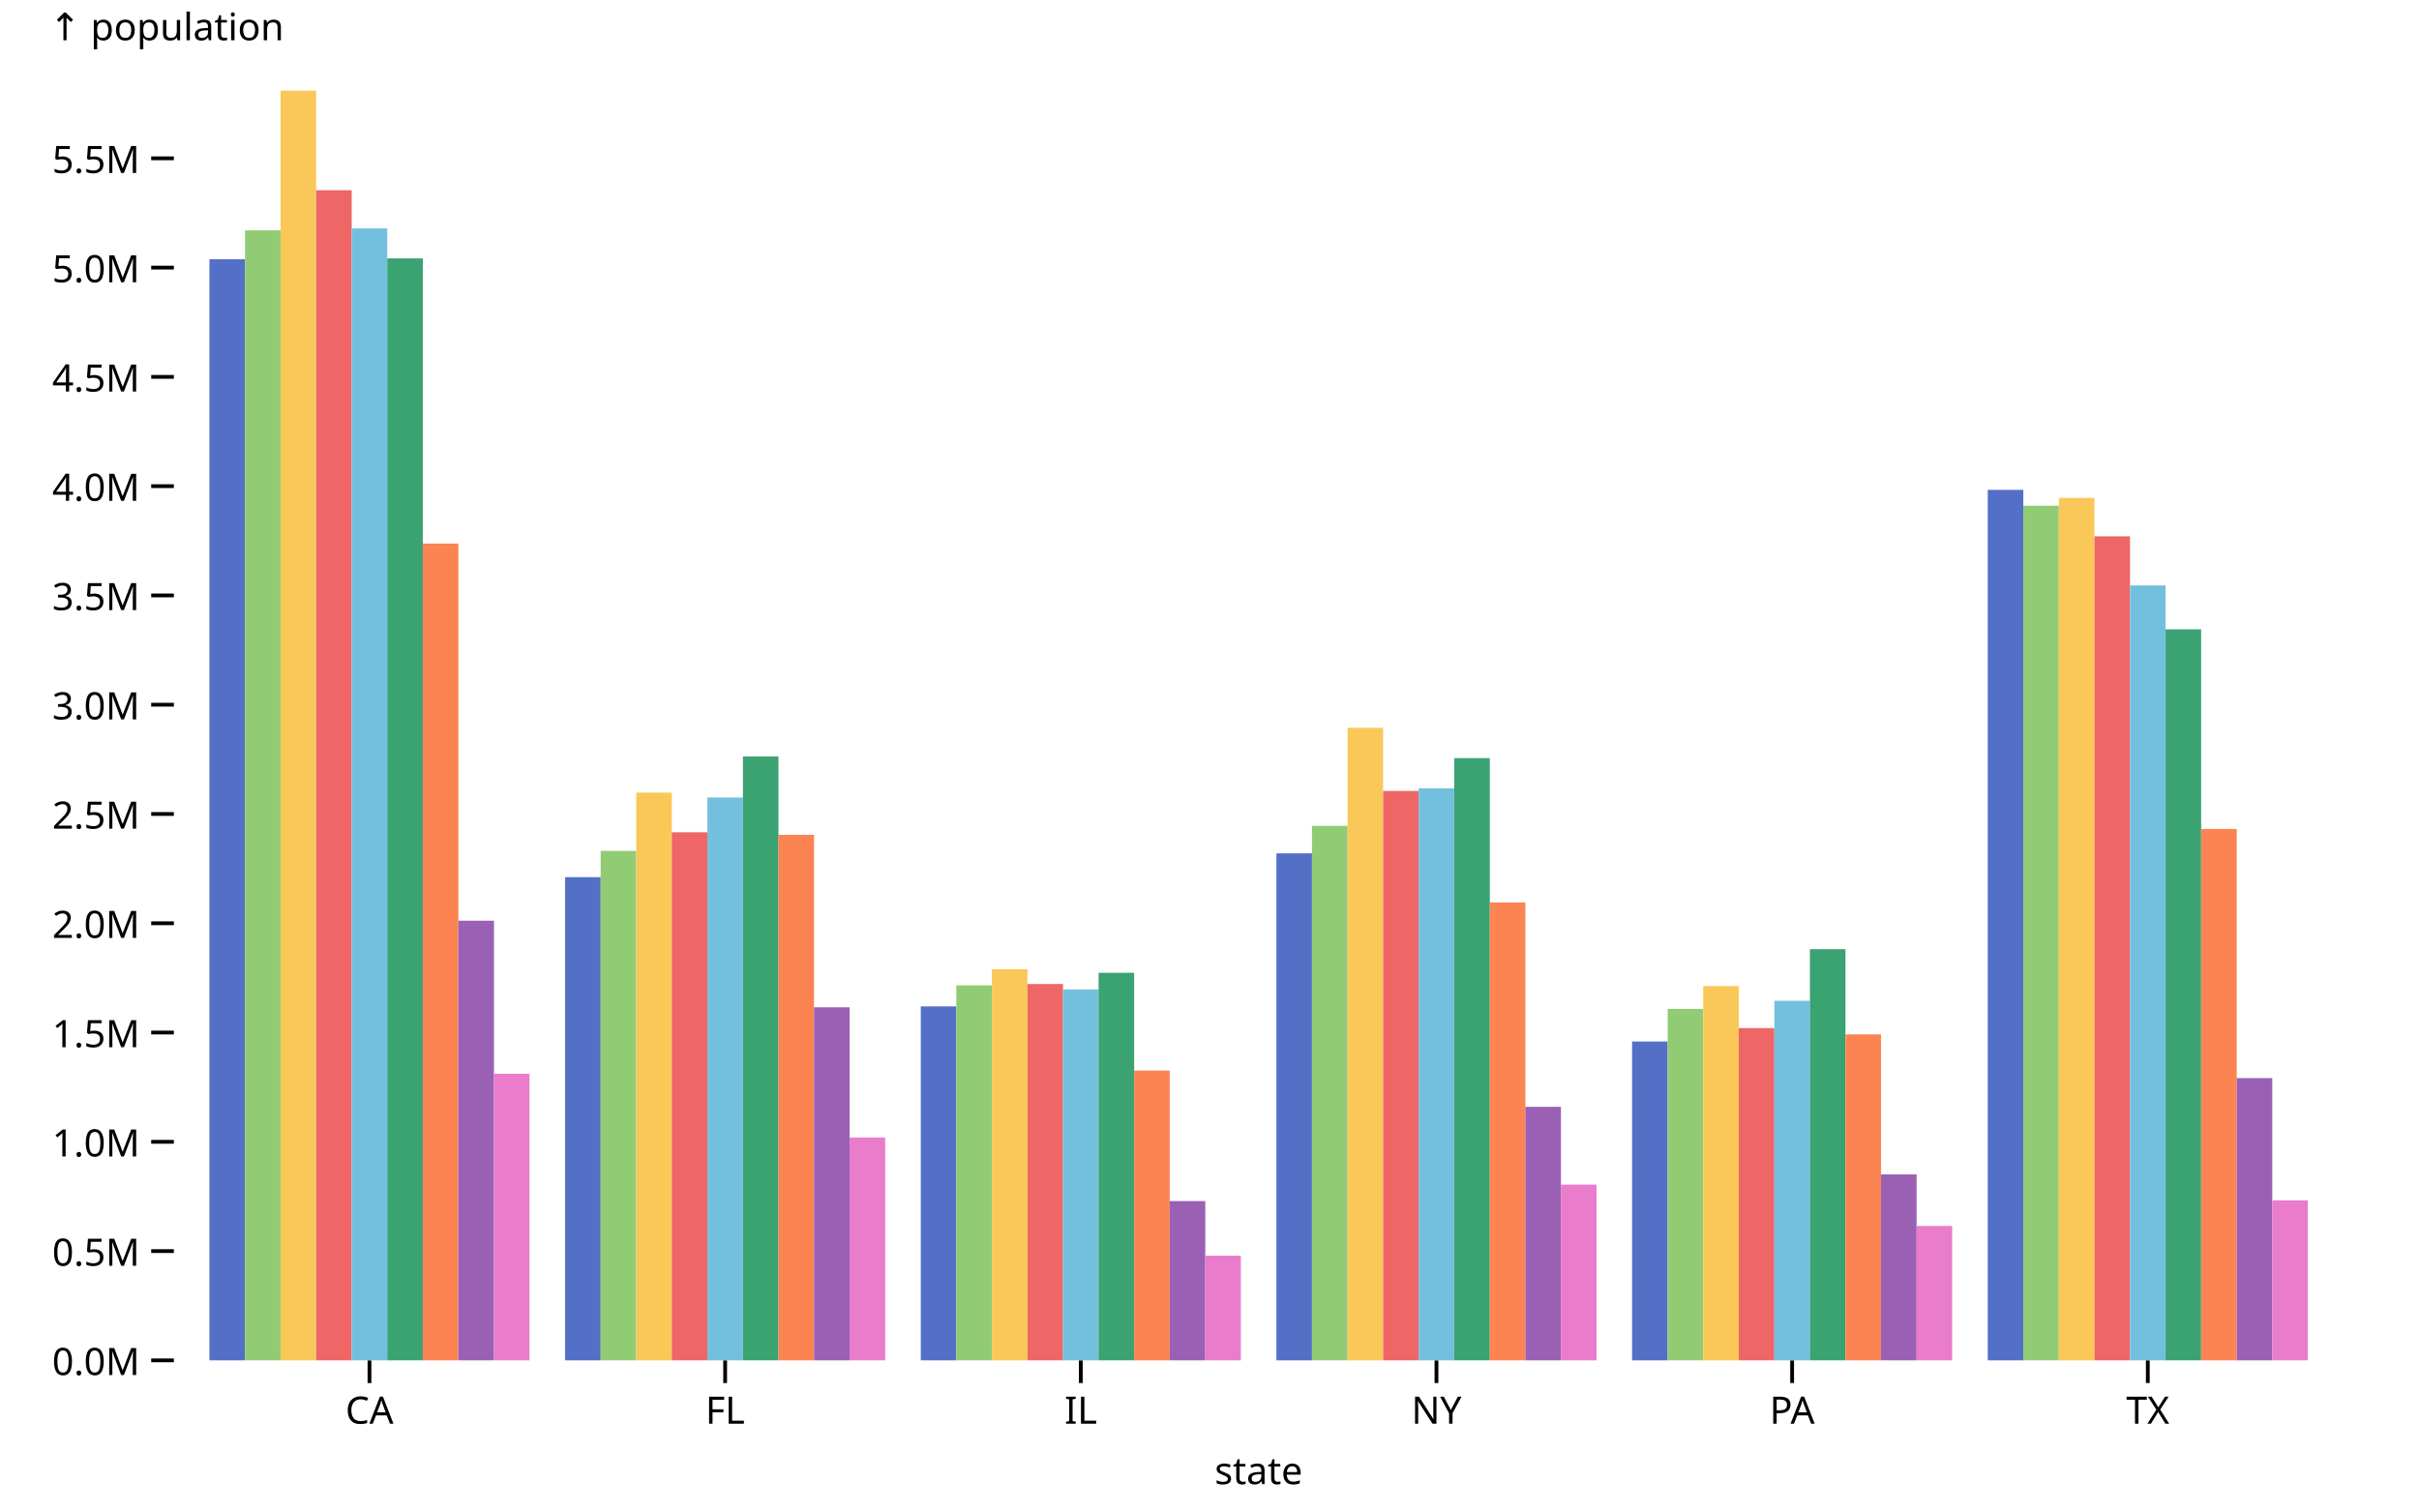
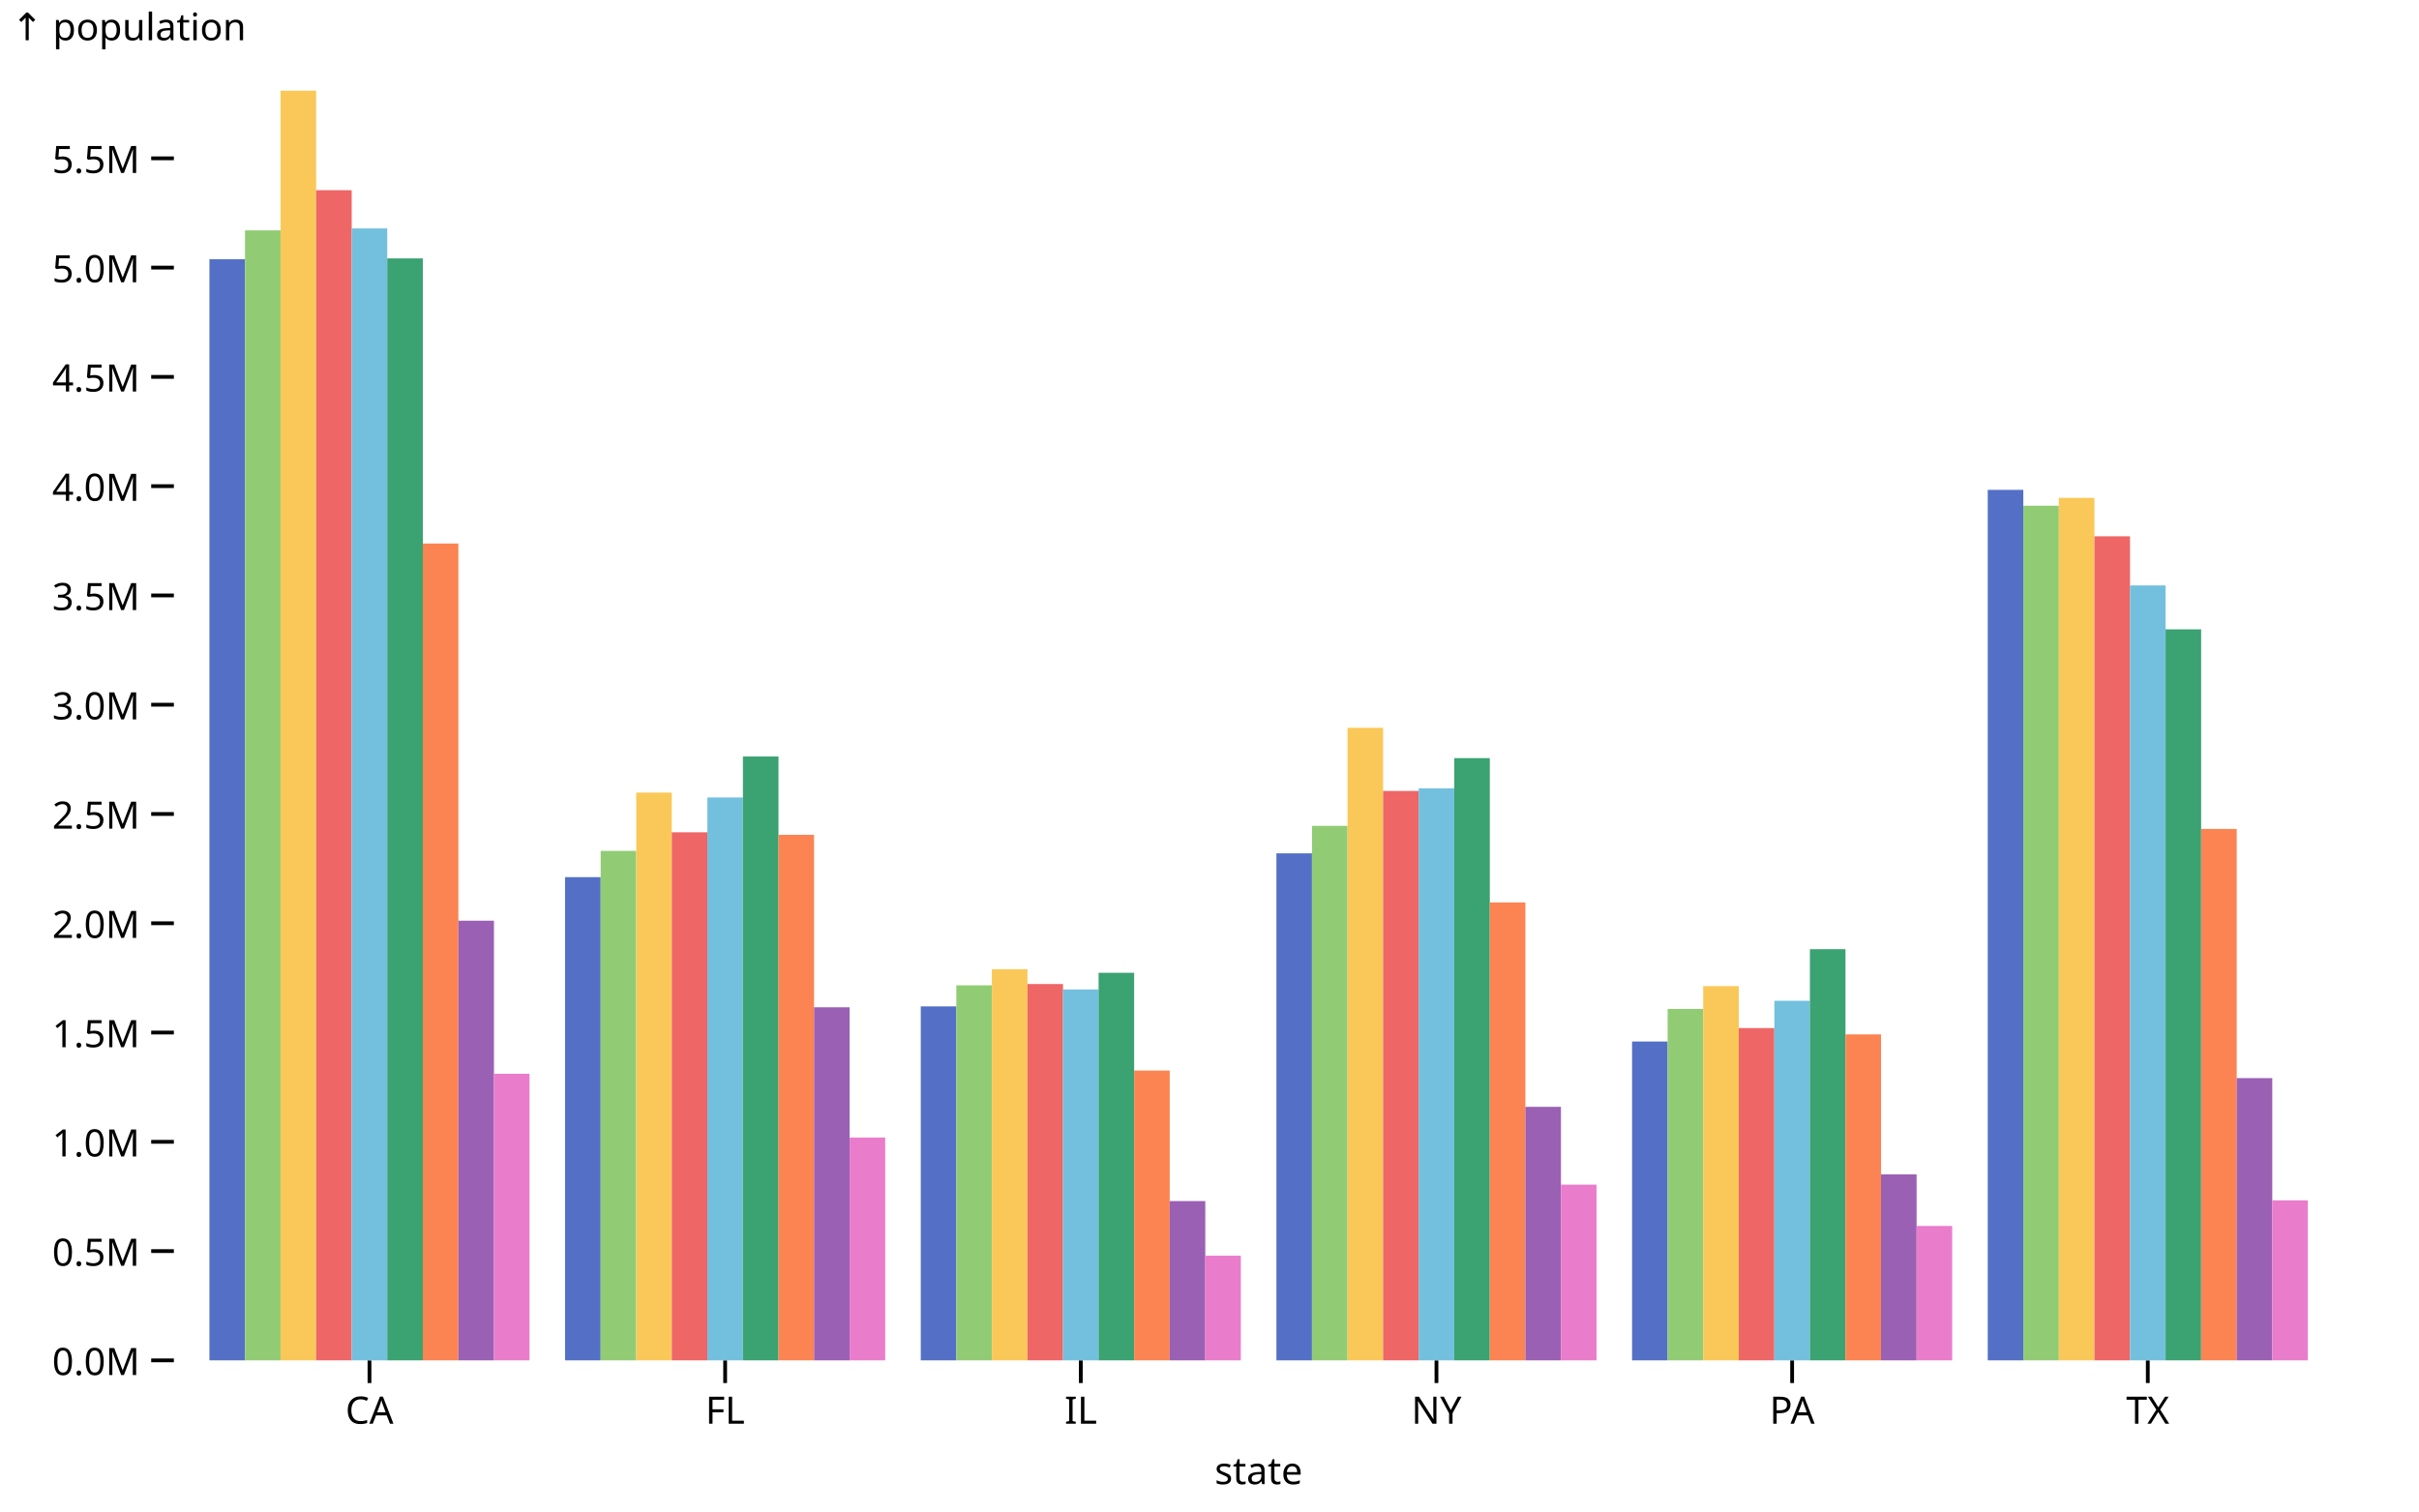
<svg xmlns="http://www.w3.org/2000/svg" width="640" height="400" viewBox="0 0 640 400">
  <line x1="97.754" y1="360" x2="97.754" y2="366" stroke="currentColor" stroke-width="1" />
  <line x1="191.852" y1="360" x2="191.852" y2="366" stroke="currentColor" stroke-width="1" />
  <line x1="285.951" y1="360" x2="285.951" y2="366" stroke="currentColor" stroke-width="1" />
  <line x1="380.049" y1="360" x2="380.049" y2="366" stroke="currentColor" stroke-width="1" />
  <line x1="474.148" y1="360" x2="474.148" y2="366" stroke="currentColor" stroke-width="1" />
  <line x1="568.246" y1="360" x2="568.246" y2="366" stroke="currentColor" stroke-width="1" />
  <text x="97.754" y="369" font-family="system-ui, sans-serif" font-size="10" text-anchor="middle" dominant-baseline="text-before-edge" fill="currentColor">CA</text>
  <text x="191.852" y="369" font-family="system-ui, sans-serif" font-size="10" text-anchor="middle" dominant-baseline="text-before-edge" fill="currentColor">FL</text>
  <text x="285.951" y="369" font-family="system-ui, sans-serif" font-size="10" text-anchor="middle" dominant-baseline="text-before-edge" fill="currentColor">IL</text>
  <text x="380.049" y="369" font-family="system-ui, sans-serif" font-size="10" text-anchor="middle" dominant-baseline="text-before-edge" fill="currentColor">NY</text>
  <text x="474.148" y="369" font-family="system-ui, sans-serif" font-size="10" text-anchor="middle" dominant-baseline="text-before-edge" fill="currentColor">PA</text>
  <text x="568.246" y="369" font-family="system-ui, sans-serif" font-size="10" text-anchor="middle" dominant-baseline="text-before-edge" fill="currentColor">TX</text>
  <text x="333" y="385" font-family="system-ui, sans-serif" font-size="10" text-anchor="middle" dominant-baseline="text-before-edge" fill="currentColor">state</text>
  <line x1="46" y1="360" x2="40" y2="360" stroke="currentColor" stroke-width="1" />
  <line x1="46" y1="331.082" x2="40" y2="331.082" stroke="currentColor" stroke-width="1" />
  <line x1="46" y1="302.163" x2="40" y2="302.163" stroke="currentColor" stroke-width="1" />
  <line x1="46" y1="273.245" x2="40" y2="273.245" stroke="currentColor" stroke-width="1" />
  <line x1="46" y1="244.326" x2="40" y2="244.326" stroke="currentColor" stroke-width="1" />
  <line x1="46" y1="215.408" x2="40" y2="215.408" stroke="currentColor" stroke-width="1" />
  <line x1="46" y1="186.49" x2="40" y2="186.49" stroke="currentColor" stroke-width="1" />
  <line x1="46" y1="157.571" x2="40" y2="157.571" stroke="currentColor" stroke-width="1" />
  <line x1="46" y1="128.653" x2="40" y2="128.653" stroke="currentColor" stroke-width="1" />
  <line x1="46" y1="99.735" x2="40" y2="99.735" stroke="currentColor" stroke-width="1" />
  <line x1="46" y1="70.816" x2="40" y2="70.816" stroke="currentColor" stroke-width="1" />
  <line x1="46" y1="41.898" x2="40" y2="41.898" stroke="currentColor" stroke-width="1" />
  <text x="37" y="360" font-family="system-ui, sans-serif" font-size="10" text-anchor="end" dominant-baseline="central" fill="currentColor">0.0M</text>
  <text x="37" y="331.082" font-family="system-ui, sans-serif" font-size="10" text-anchor="end" dominant-baseline="central" fill="currentColor">0.5M</text>
  <text x="37" y="302.163" font-family="system-ui, sans-serif" font-size="10" text-anchor="end" dominant-baseline="central" fill="currentColor">1.0M</text>
  <text x="37" y="273.245" font-family="system-ui, sans-serif" font-size="10" text-anchor="end" dominant-baseline="central" fill="currentColor">1.5M</text>
  <text x="37" y="244.326" font-family="system-ui, sans-serif" font-size="10" text-anchor="end" dominant-baseline="central" fill="currentColor">2.0M</text>
  <text x="37" y="215.408" font-family="system-ui, sans-serif" font-size="10" text-anchor="end" dominant-baseline="central" fill="currentColor">2.5M</text>
  <text x="37" y="186.49" font-family="system-ui, sans-serif" font-size="10" text-anchor="end" dominant-baseline="central" fill="currentColor">3.0M</text>
  <text x="37" y="157.571" font-family="system-ui, sans-serif" font-size="10" text-anchor="end" dominant-baseline="central" fill="currentColor">3.5M</text>
  <text x="37" y="128.653" font-family="system-ui, sans-serif" font-size="10" text-anchor="end" dominant-baseline="central" fill="currentColor">4.0M</text>
  <text x="37" y="99.735" font-family="system-ui, sans-serif" font-size="10" text-anchor="end" dominant-baseline="central" fill="currentColor">4.5M</text>
  <text x="37" y="70.816" font-family="system-ui, sans-serif" font-size="10" text-anchor="end" dominant-baseline="central" fill="currentColor">5.0M</text>
  <text x="37" y="41.898" font-family="system-ui, sans-serif" font-size="10" text-anchor="end" dominant-baseline="central" fill="currentColor">5.5M</text>
-   <text x="13" y="13" font-family="system-ui, sans-serif" font-size="10" text-anchor="start" dominant-baseline="text-after-edge" fill="currentColor">↑ population</text>
+   <text x="3" y="13" font-family="system-ui, sans-serif" font-size="10" text-anchor="start" dominant-baseline="text-after-edge" fill="currentColor">↑ population</text>
  <rect x="55.41" y="68.593" width="9.41" height="291.407" fill="#5470c6" />
  <rect x="64.82" y="60.964" width="9.41" height="299.036" fill="#91cc75" />
  <rect x="74.23" y="24" width="9.41" height="336" fill="#fac858" />
  <rect x="83.639" y="50.336" width="9.41" height="309.664" fill="#ee6666" />
  <rect x="93.049" y="60.449" width="9.41" height="299.551" fill="#73c0de" />
  <rect x="102.459" y="68.382" width="9.41" height="291.618" fill="#3ba272" />
  <rect x="111.869" y="143.837" width="9.41" height="216.163" fill="#fc8452" />
  <rect x="121.279" y="243.651" width="9.41" height="116.349" fill="#9a60b4" />
  <rect x="130.689" y="284.154" width="9.41" height="75.846" fill="#ea7ccc" />
  <rect x="525.902" y="129.631" width="9.41" height="230.369" fill="#5470c6" />
  <rect x="535.311" y="133.828" width="9.41" height="226.172" fill="#91cc75" />
  <rect x="544.721" y="131.75" width="9.41" height="228.25" fill="#fac858" />
  <rect x="554.131" y="141.925" width="9.41" height="218.075" fill="#ee6666" />
  <rect x="563.541" y="154.926" width="9.41" height="205.074" fill="#73c0de" />
  <rect x="572.951" y="166.54" width="9.41" height="193.46" fill="#3ba272" />
  <rect x="582.361" y="219.37" width="9.41" height="140.63" fill="#fc8452" />
  <rect x="591.77" y="285.305" width="9.41" height="74.695" fill="#9a60b4" />
  <rect x="601.18" y="317.653" width="9.41" height="42.347" fill="#ea7ccc" />
  <rect x="149.508" y="232.122" width="9.41" height="127.878" fill="#5470c6" />
  <rect x="158.918" y="225.177" width="9.41" height="134.823" fill="#91cc75" />
  <rect x="168.328" y="209.75" width="9.41" height="150.25" fill="#fac858" />
  <rect x="177.738" y="220.256" width="9.41" height="139.744" fill="#ee6666" />
  <rect x="187.148" y="211.037" width="9.41" height="148.963" fill="#73c0de" />
  <rect x="196.557" y="200.198" width="9.41" height="159.802" fill="#3ba272" />
  <rect x="205.967" y="220.922" width="9.41" height="139.078" fill="#fc8452" />
  <rect x="215.377" y="266.562" width="9.41" height="93.438" fill="#9a60b4" />
  <rect x="224.787" y="301.032" width="9.41" height="58.968" fill="#ea7ccc" />
  <rect x="337.705" y="225.822" width="9.41" height="134.178" fill="#5470c6" />
  <rect x="347.115" y="218.555" width="9.41" height="141.445" fill="#91cc75" />
  <rect x="356.525" y="192.605" width="9.41" height="167.395" fill="#fac858" />
  <rect x="365.934" y="209.315" width="9.41" height="150.685" fill="#ee6666" />
  <rect x="375.344" y="208.622" width="9.41" height="151.378" fill="#73c0de" />
  <rect x="384.754" y="200.624" width="9.41" height="159.376" fill="#3ba272" />
  <rect x="394.164" y="238.82" width="9.41" height="121.18" fill="#fc8452" />
  <rect x="403.574" y="292.906" width="9.41" height="67.094" fill="#9a60b4" />
  <rect x="412.984" y="313.494" width="9.41" height="46.506" fill="#ea7ccc" />
  <rect x="243.607" y="266.323" width="9.41" height="93.677" fill="#5470c6" />
  <rect x="253.016" y="260.753" width="9.41" height="99.247" fill="#91cc75" />
  <rect x="262.426" y="256.487" width="9.41" height="103.513" fill="#fac858" />
  <rect x="271.836" y="260.408" width="9.41" height="99.592" fill="#ee6666" />
  <rect x="281.246" y="261.847" width="9.41" height="98.153" fill="#73c0de" />
  <rect x="290.656" y="257.434" width="9.41" height="102.566" fill="#3ba272" />
  <rect x="300.066" y="283.301" width="9.41" height="76.699" fill="#fc8452" />
  <rect x="309.475" y="317.847" width="9.41" height="42.153" fill="#9a60b4" />
  <rect x="318.885" y="332.299" width="9.41" height="27.701" fill="#ea7ccc" />
  <rect x="431.803" y="275.62" width="9.41" height="84.38" fill="#5470c6" />
  <rect x="441.213" y="266.997" width="9.41" height="93.003" fill="#91cc75" />
  <rect x="450.623" y="260.958" width="9.41" height="99.042" fill="#fac858" />
  <rect x="460.033" y="272.064" width="9.41" height="87.936" fill="#ee6666" />
  <rect x="469.443" y="264.842" width="9.41" height="95.158" fill="#73c0de" />
  <rect x="478.852" y="251.187" width="9.41" height="108.813" fill="#3ba272" />
  <rect x="488.262" y="273.734" width="9.41" height="86.266" fill="#fc8452" />
  <rect x="497.672" y="310.787" width="9.41" height="49.213" fill="#9a60b4" />
  <rect x="507.082" y="324.426" width="9.41" height="35.574" fill="#ea7ccc" />
</svg>
